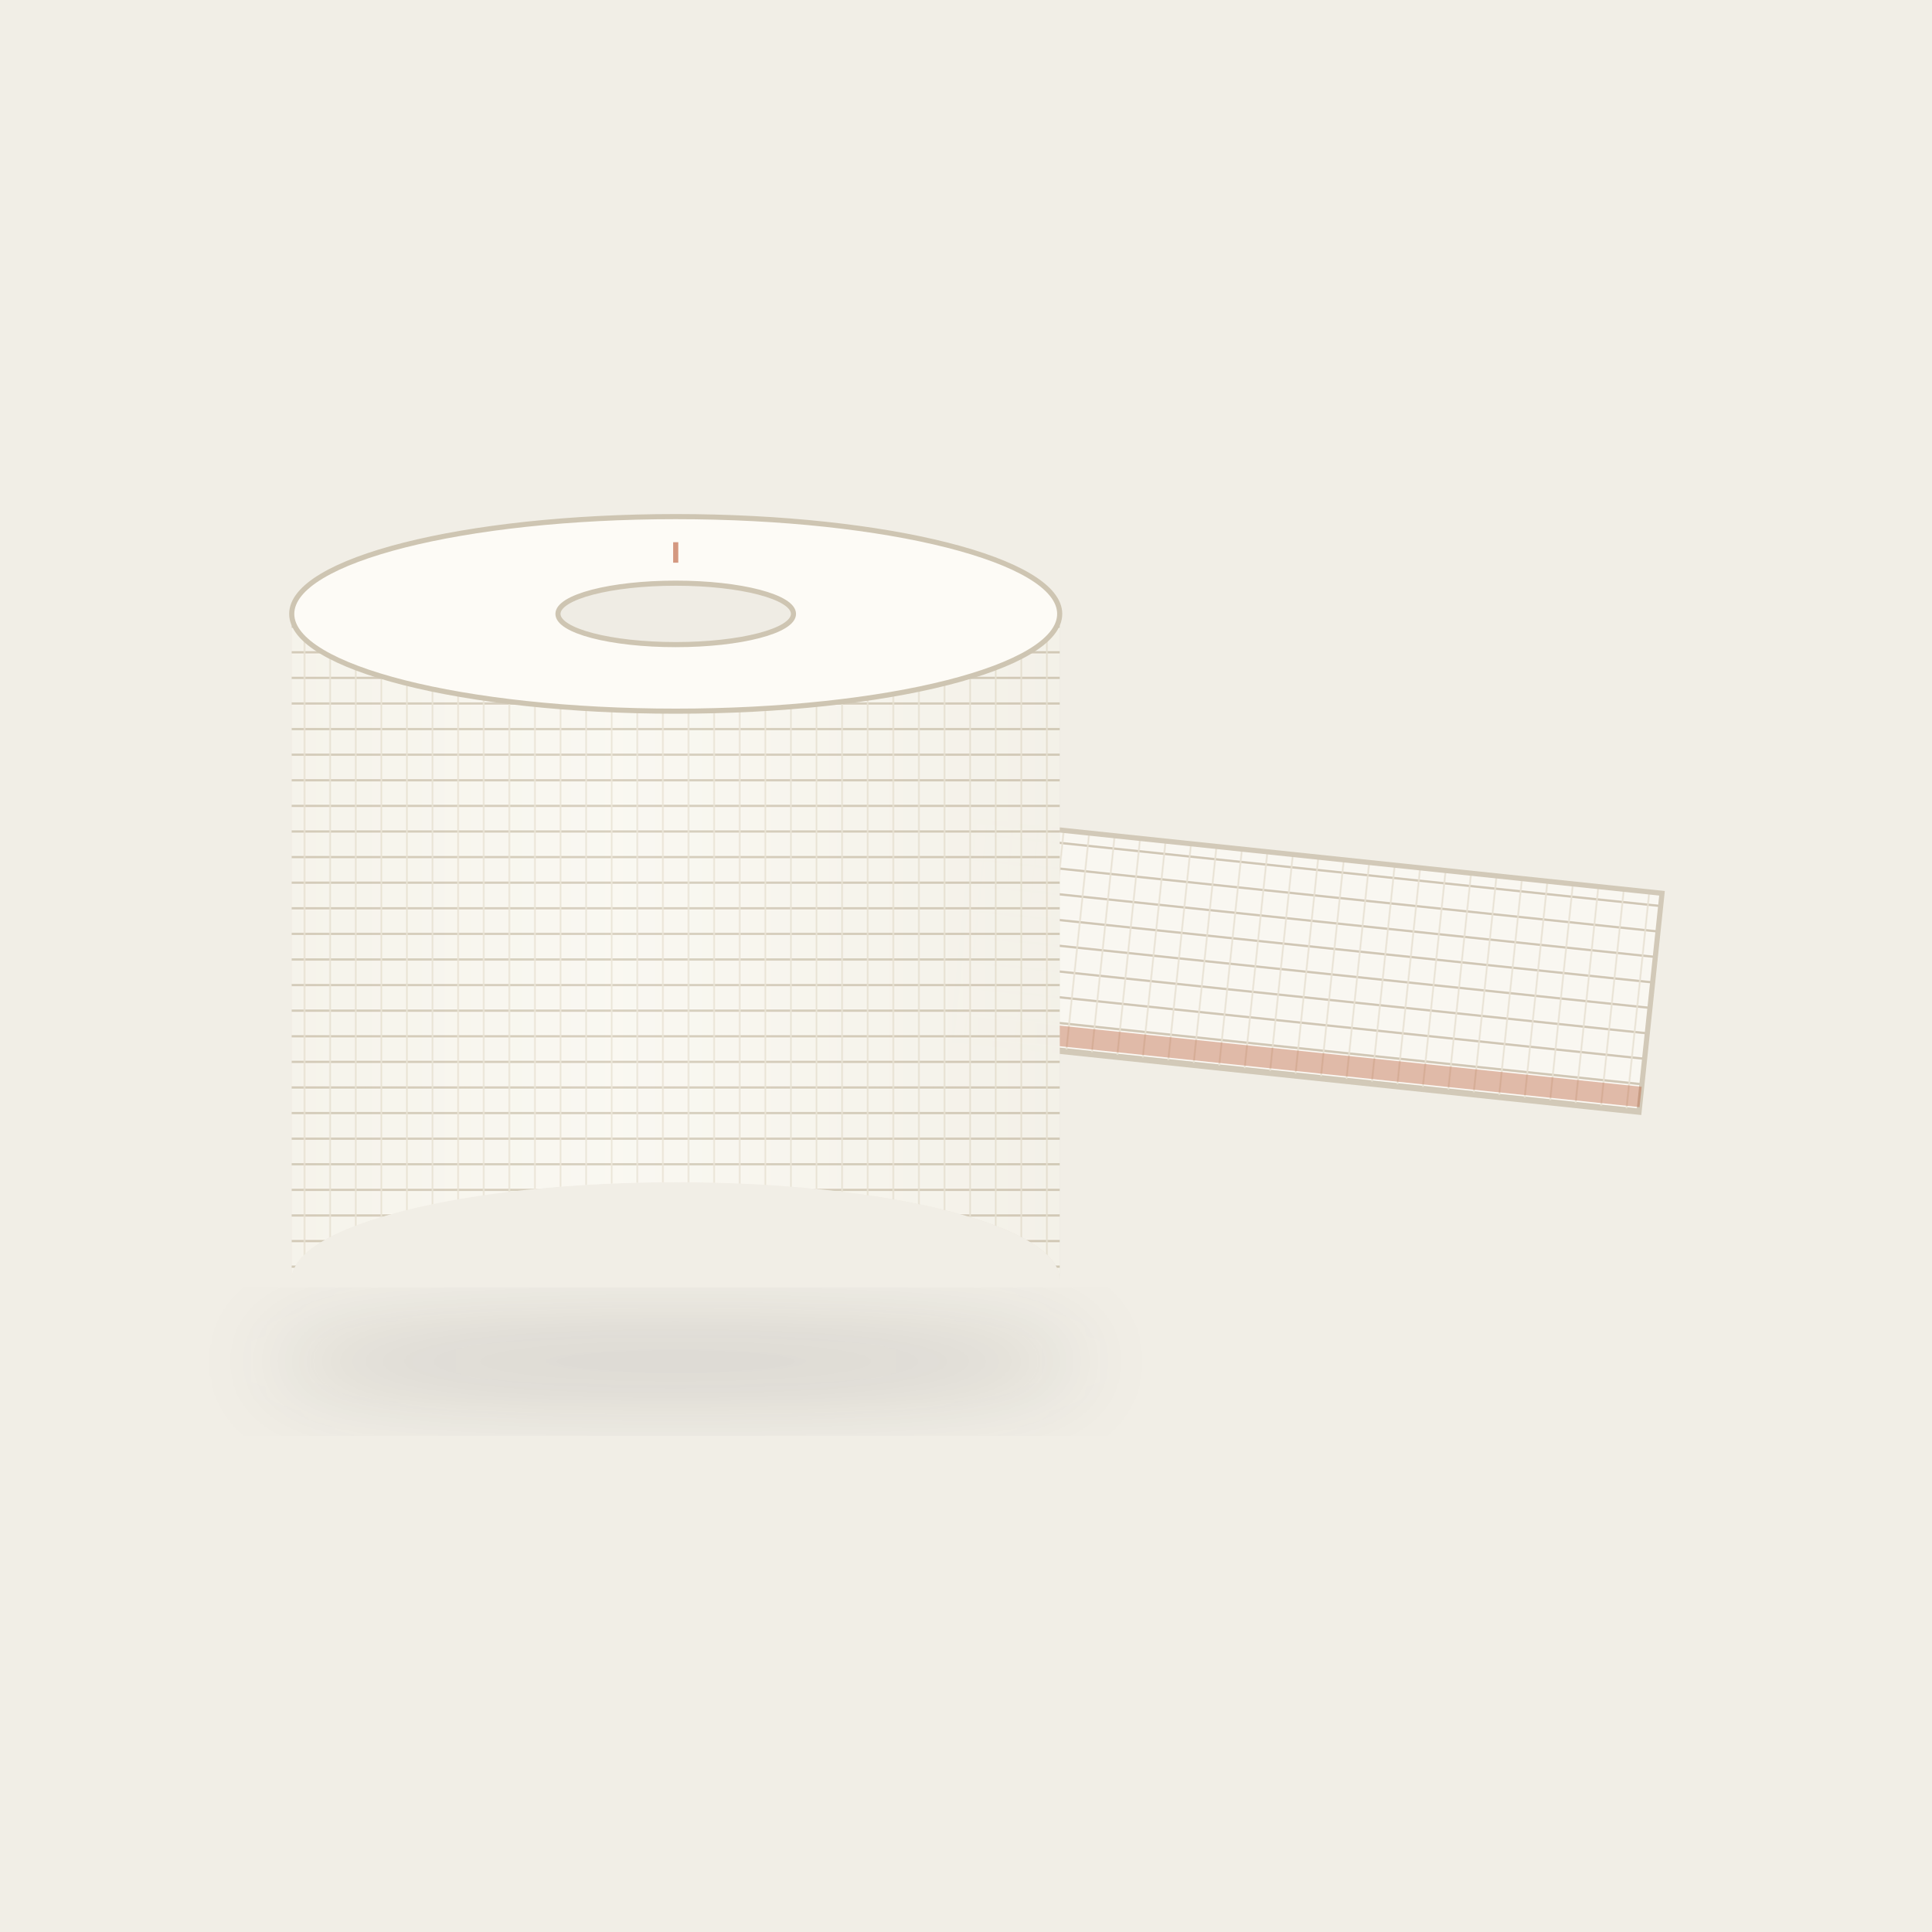
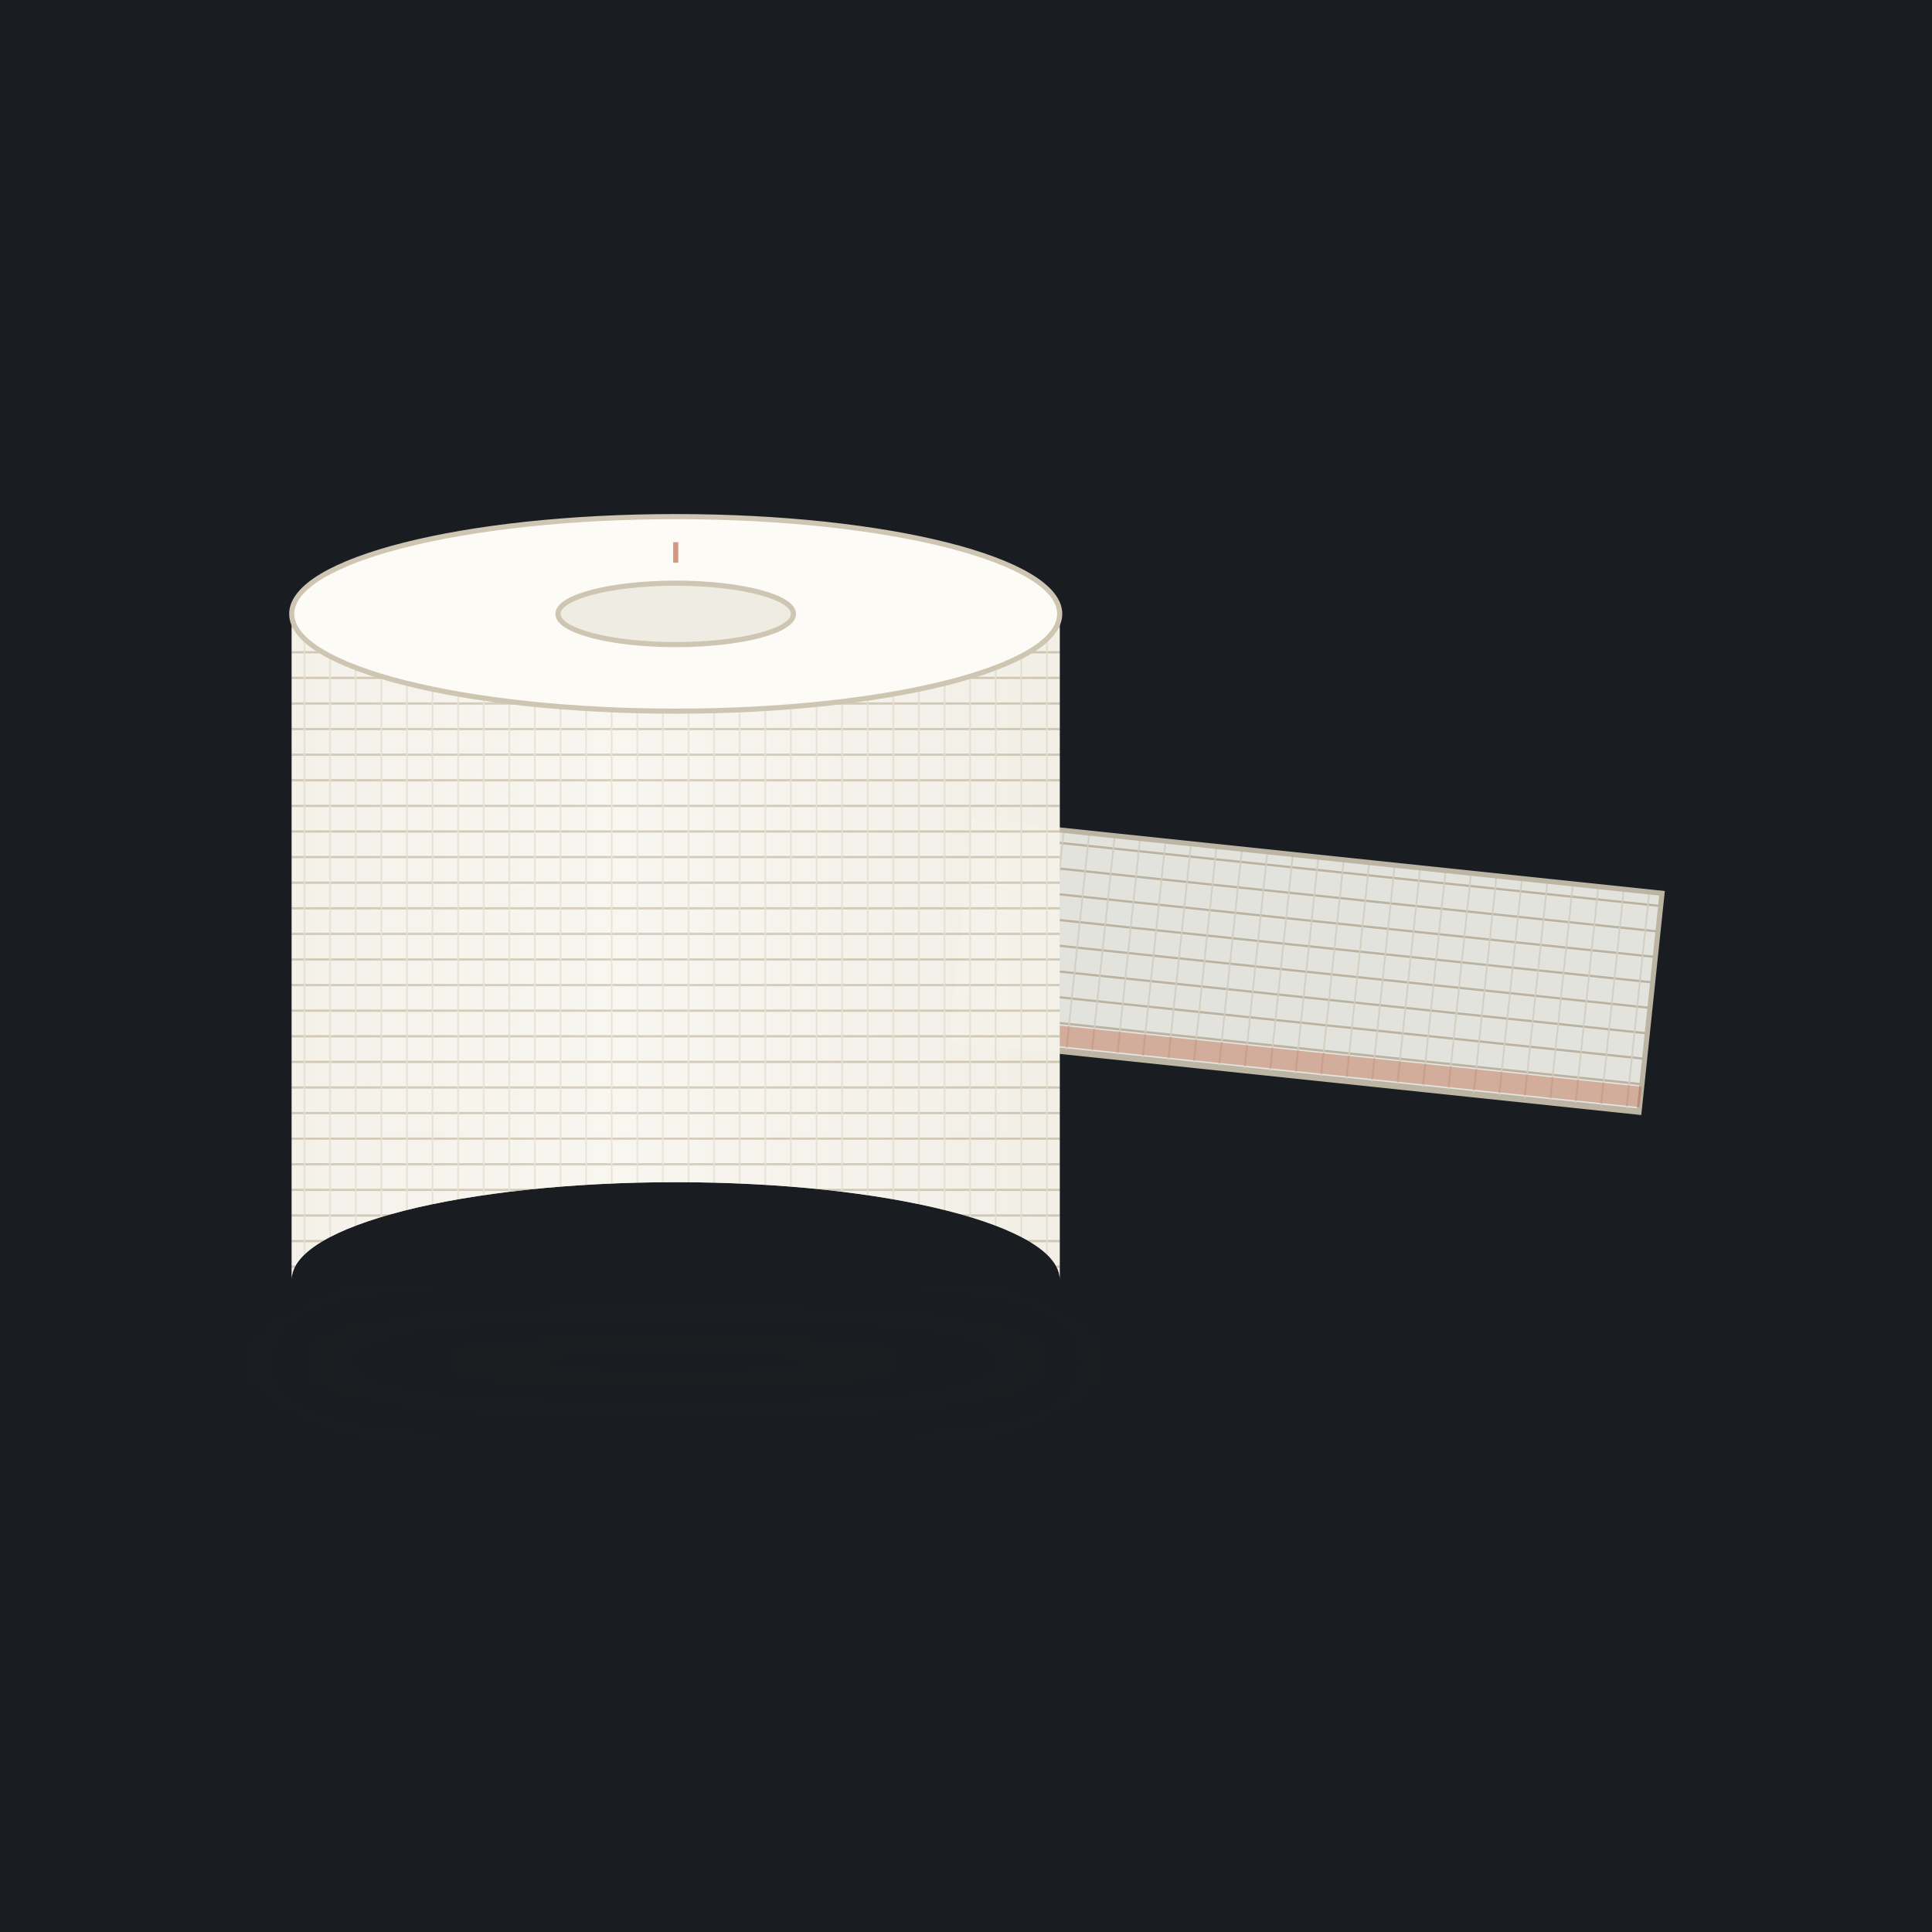
<svg xmlns="http://www.w3.org/2000/svg" viewBox="0 0 800 800" width="800" height="800" role="img" aria-label="Roll of thin fiberglass tissue mat tape">
  <defs>
    <linearGradient id="side" x1="0" y1="0" x2="1" y2="0">
      <stop offset="0" stop-color="#e9e4d7" />
      <stop offset="0.42" stop-color="#fbf8f1" />
      <stop offset="1" stop-color="#e0dacb" />
    </linearGradient>
    <pattern id="fibre" width="10" height="10" patternUnits="userSpaceOnUse">
      <rect width="10" height="10" fill="#faf8f2" />
      <path d="M0 5 H10" stroke="#cec5b2" stroke-width="0.9" />
      <path d="M5 0 V10" stroke="#e6e0d0" stroke-width="0.6" />
    </pattern>
    <filter id="soft">
      <feGaussianBlur stdDeviation="16" />
    </filter>
  </defs>
-   <rect width="800" height="800" fill="#f1eee6" />
+   <rect width="800" height="800" fill="#191d21" />
  <g transform="translate(-70 -85) scale(1.06)">
    <ellipse cx="330" cy="612" rx="160" ry="24" fill="#1b1e22" opacity="0.10" filter="url(#soft)" />
    <g transform="rotate(6 530 470)">
      <rect x="440" y="410" width="270" height="86" fill="url(#fibre)" stroke="#cec5b2" stroke-width="2" opacity="0.9" />
      <rect x="440" y="486" width="270" height="8" fill="#b2471f" opacity="0.35" />
    </g>
    <path d="M180 320 V580 A150 38 0 0 1 480 580 V320 Z" fill="url(#side)" opacity="0.96" />
    <path d="M180 320 V580 A150 38 0 0 1 480 580 V320 Z" fill="url(#fibre)" opacity="0.75" />
    <ellipse cx="330" cy="320" rx="150" ry="38" fill="#fdfbf6" stroke="#cec5b2" stroke-width="2" />
    <ellipse cx="330" cy="320" rx="46" ry="12" fill="#efece4" stroke="#cec5b2" stroke-width="2" />
    <path d="M330 300 v-8" stroke="#b2471f" stroke-width="2" opacity="0.55" />
  </g>
</svg>
